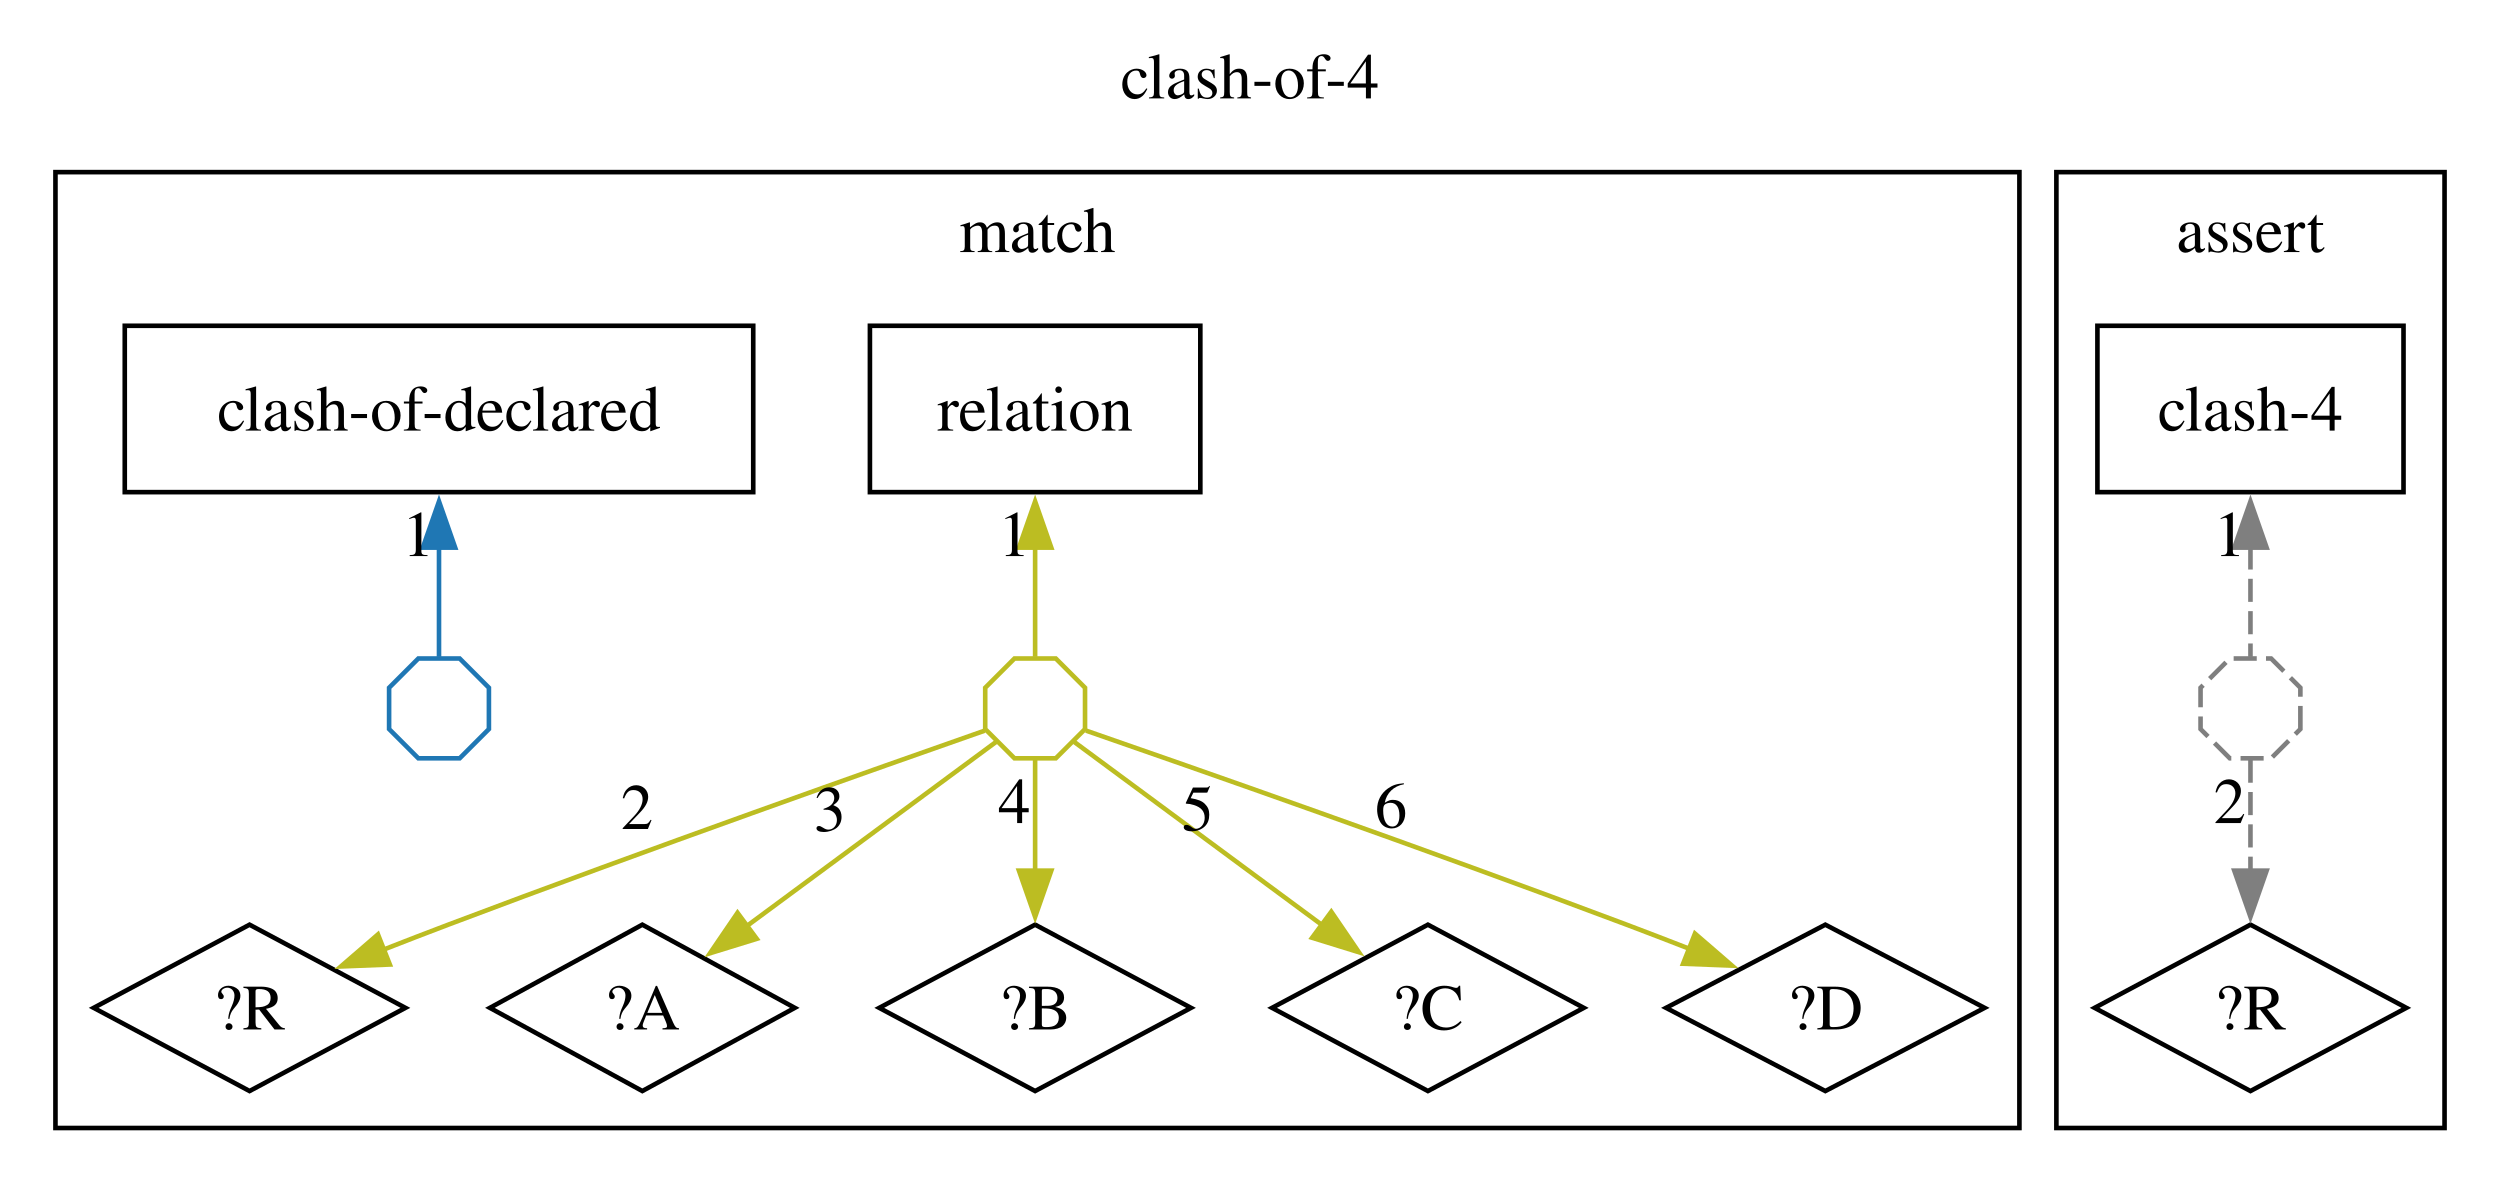
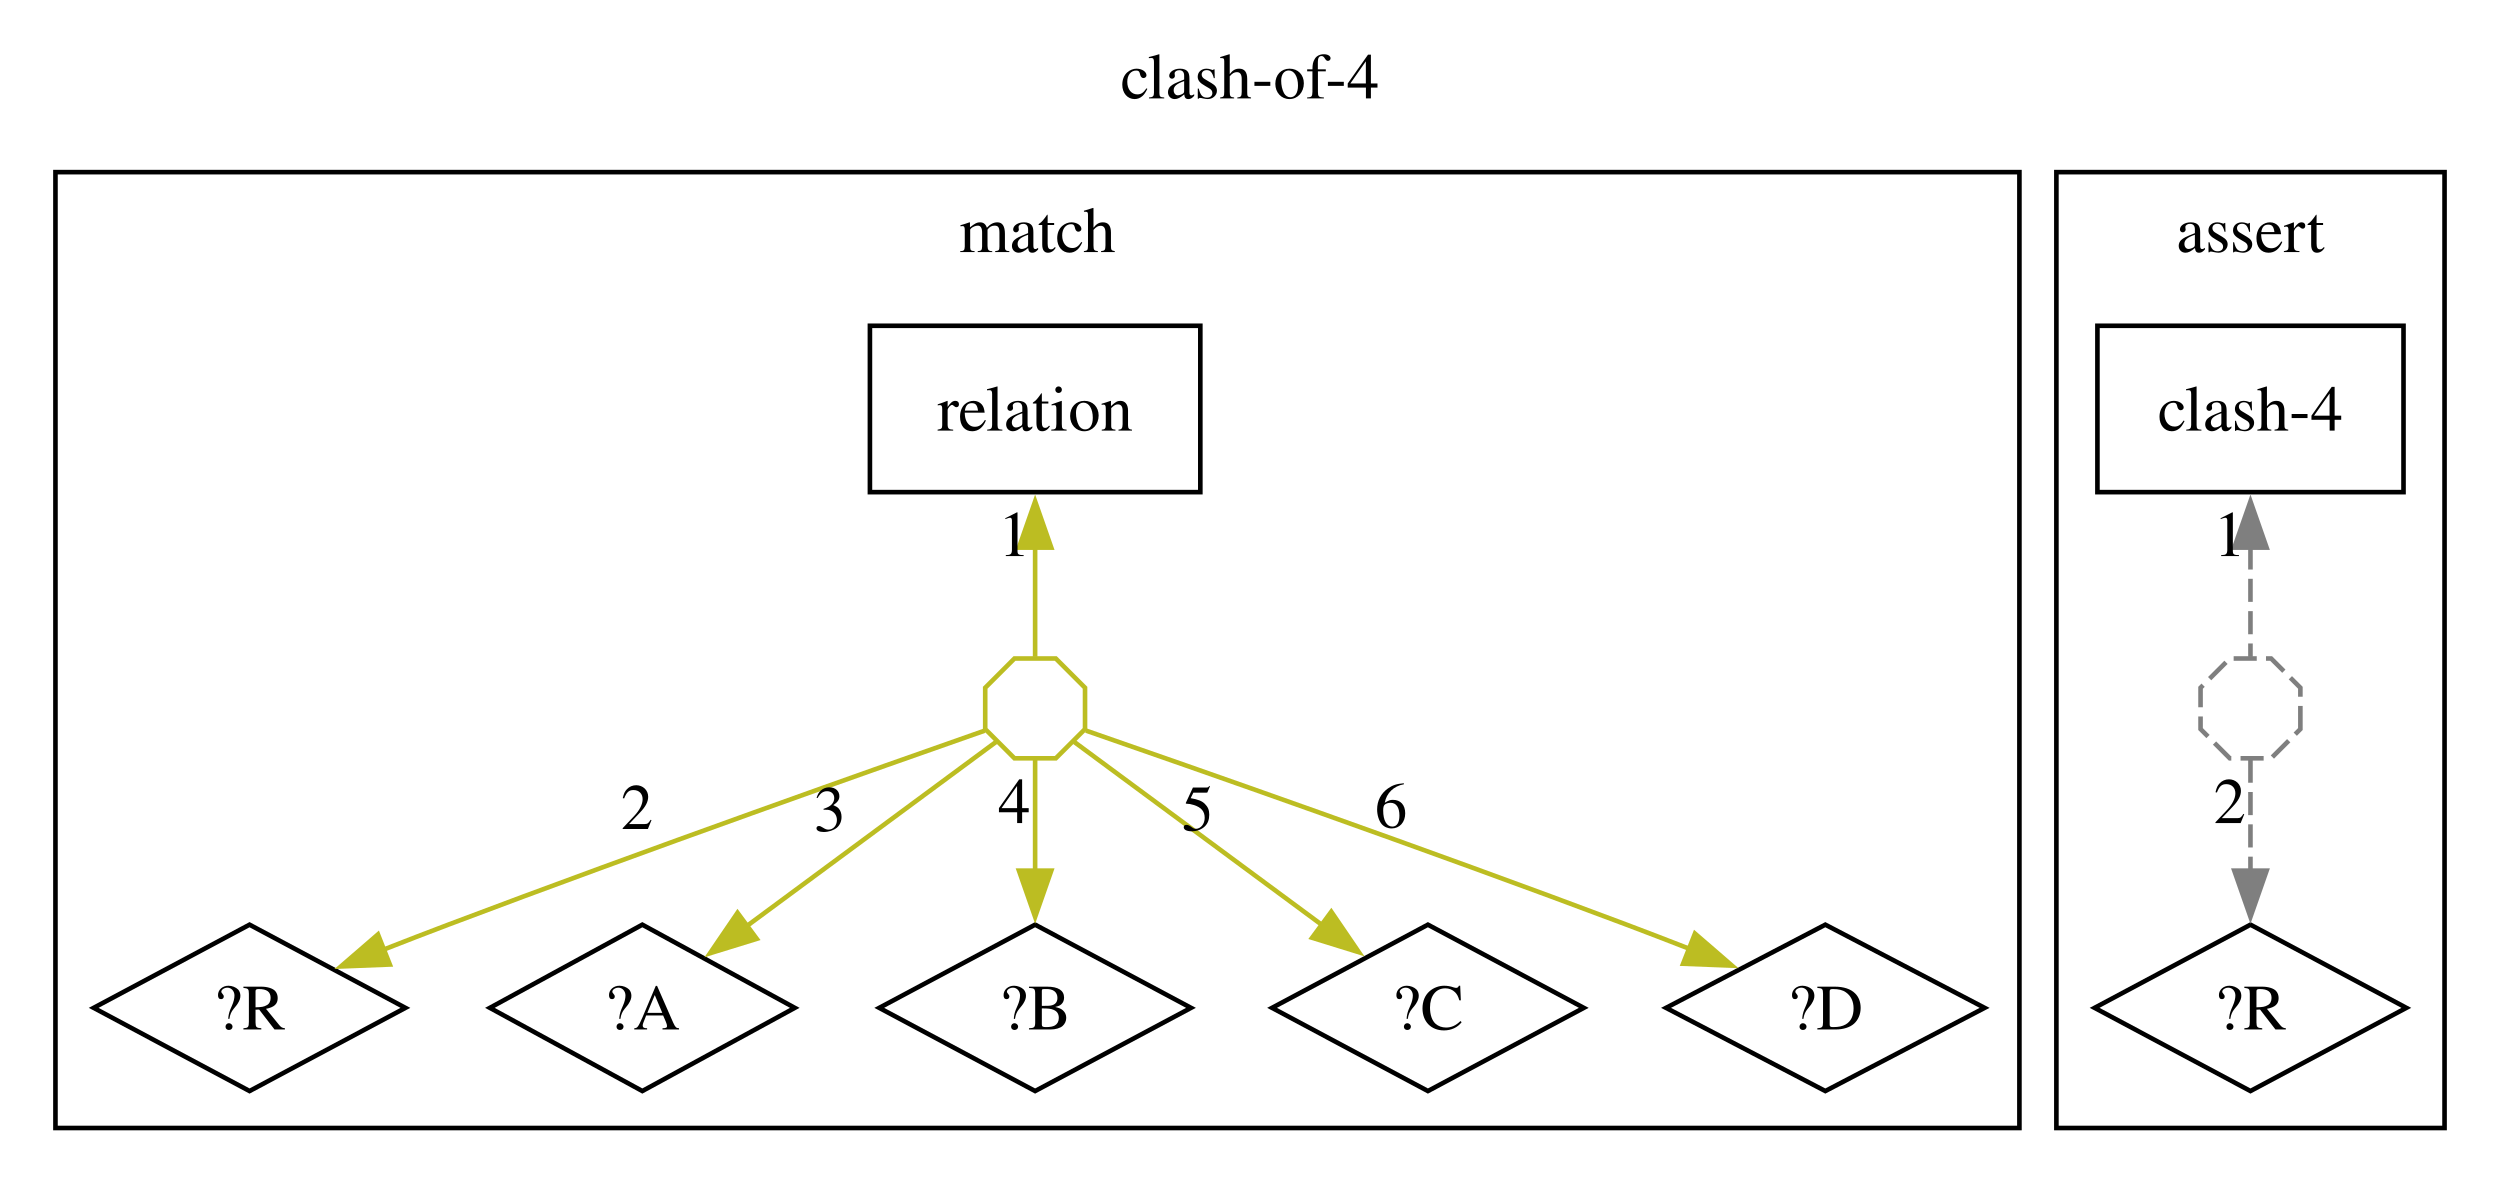
<svg xmlns="http://www.w3.org/2000/svg" width="541pt" height="256pt" viewBox="0.00 0.00 541.00 256.00">
  <g id="graph0" class="graph" transform="scale(1 1) rotate(0) translate(4 252.1)">
    <polygon fill="white" stroke="none" points="-4,4 -4,-252.1 537,-252.1 537,4 -4,4" />
    <text xml:space="preserve" text-anchor="middle" x="266.5" y="-230.8" font-family="Times,serif" font-size="14.00">clash-of-4</text>
    <g id="clust1" class="cluster">
      <polygon fill="none" stroke="black" points="8,-8 8,-214.85 433,-214.85 433,-8 8,-8" />
      <text xml:space="preserve" text-anchor="middle" x="220.5" y="-197.55" font-family="Times,serif" font-size="14.00">match</text>
    </g>
    <g id="clust2" class="cluster">
      <polygon fill="none" stroke="black" points="441,-8 441,-214.85 525,-214.85 525,-8 441,-8" />
      <text xml:space="preserve" text-anchor="middle" x="483" y="-197.55" font-family="Times,serif" font-size="14.00">assert</text>
    </g>
    <g id="node1" class="node">
-       <polygon fill="none" stroke="black" points="159,-181.6 23,-181.6 23,-145.6 159,-145.6 159,-181.6" />
-       <text xml:space="preserve" text-anchor="middle" x="91" y="-158.92" font-family="Times,serif" font-size="14.00">clash-of-declared</text>
-     </g>
-     <g id="node8" class="node">
-       <polygon fill="none" stroke="#1f77b4" points="101.8,-94.33 101.8,-103.27 95.47,-109.6 86.53,-109.6 80.2,-103.27 80.2,-94.33 86.53,-88 95.47,-88 101.8,-94.33" />
-     </g>
-     <g id="edge1" class="edge">
-       <path fill="none" stroke="#1f77b4" d="M91,-133.85C91,-125.29 91,-116.47 91,-109.96" />
-       <polygon fill="#1f77b4" stroke="#1f77b4" points="87.5,-133.59 91,-143.59 94.5,-133.59 87.5,-133.59" />
-       <text xml:space="preserve" text-anchor="middle" x="86.5" y="-131.77" font-family="Times,serif" font-size="14.00">1</text>
-     </g>
-     <g id="node2" class="node">
      <polygon fill="none" stroke="black" points="255.75,-181.6 184.25,-181.6 184.25,-145.6 255.75,-145.6 255.75,-181.6" />
      <text xml:space="preserve" text-anchor="middle" x="220" y="-158.92" font-family="Times,serif" font-size="14.00">relation</text>
    </g>
-     <g id="node9" class="node">
+     <g id="node7" class="node">
      <polygon fill="none" stroke="#bcbd22" points="230.8,-94.33 230.8,-103.27 224.47,-109.6 215.53,-109.6 209.2,-103.27 209.2,-94.33 215.53,-88 224.47,-88 230.8,-94.33" />
    </g>
-     <g id="edge2" class="edge">
+     <g id="edge1" class="edge">
      <path fill="none" stroke="#bcbd22" d="M220,-133.85C220,-125.29 220,-116.47 220,-109.96" />
      <polygon fill="#bcbd22" stroke="#bcbd22" points="216.5,-133.59 220,-143.59 223.5,-133.59 216.5,-133.59" />
      <text xml:space="preserve" text-anchor="middle" x="215.5" y="-131.77" font-family="Times,serif" font-size="14.00">1</text>
    </g>
-     <g id="node3" class="node">
+     <g id="node2" class="node">
      <polygon fill="none" stroke="black" points="50,-52 16.27,-34 50,-16 83.73,-34 50,-52" />
      <text xml:space="preserve" text-anchor="middle" x="50" y="-29.32" font-family="Times,serif" font-size="14.00">?R</text>
    </g>
-     <g id="node4" class="node">
+     <g id="node3" class="node">
      <polygon fill="none" stroke="black" points="135,-52 102.01,-34 135,-16 167.99,-34 135,-52" />
      <text xml:space="preserve" text-anchor="middle" x="135" y="-29.32" font-family="Times,serif" font-size="14.00">?A</text>
    </g>
-     <g id="node5" class="node">
+     <g id="node4" class="node">
      <polygon fill="none" stroke="black" points="220,-52 186.27,-34 220,-16 253.73,-34 220,-52" />
      <text xml:space="preserve" text-anchor="middle" x="220" y="-29.32" font-family="Times,serif" font-size="14.00">?B</text>
    </g>
-     <g id="node6" class="node">
+     <g id="node5" class="node">
      <polygon fill="none" stroke="black" points="305,-52 271.27,-34 305,-16 338.73,-34 305,-52" />
      <text xml:space="preserve" text-anchor="middle" x="305" y="-29.32" font-family="Times,serif" font-size="14.00">?C</text>
    </g>
-     <g id="node7" class="node">
+     <g id="node6" class="node">
      <polygon fill="none" stroke="black" points="391,-52 356.53,-34 391,-16 425.47,-34 391,-52" />
      <text xml:space="preserve" text-anchor="middle" x="391" y="-29.32" font-family="Times,serif" font-size="14.00">?D</text>
    </g>
-     <g id="edge3" class="edge">
+     <g id="edge2" class="edge">
      <path fill="none" stroke="#bcbd22" d="M209.09,-93.99C187.06,-86.27 135.75,-68.16 93,-52 88.44,-50.28 83.62,-48.41 78.92,-46.57" />
      <polygon fill="#bcbd22" stroke="#bcbd22" points="80.36,-43.38 69.77,-42.96 77.79,-49.89 80.36,-43.38" />
      <text xml:space="preserve" text-anchor="middle" x="133.83" y="-72.71" font-family="Times,serif" font-size="14.00">2</text>
    </g>
-     <g id="edge4" class="edge">
+     <g id="edge3" class="edge">
      <path fill="none" stroke="#bcbd22" d="M211.54,-91.55C199.07,-82.33 175.31,-64.78 157.56,-51.67" />
      <polygon fill="#bcbd22" stroke="#bcbd22" points="159.76,-48.94 149.64,-45.82 155.6,-54.57 159.76,-48.94" />
      <text xml:space="preserve" text-anchor="middle" x="175.58" y="-72.26" font-family="Times,serif" font-size="14.00">3</text>
    </g>
-     <g id="edge5" class="edge">
+     <g id="edge4" class="edge">
      <path fill="none" stroke="#bcbd22" d="M220,-87.71C220,-81.13 220,-72.19 220,-63.54" />
      <polygon fill="#bcbd22" stroke="#bcbd22" points="223.5,-63.69 220,-53.69 216.5,-63.69 223.5,-63.69" />
      <text xml:space="preserve" text-anchor="middle" x="215.5" y="-73.99" font-family="Times,serif" font-size="14.00">4</text>
    </g>
-     <g id="edge6" class="edge">
+     <g id="edge5" class="edge">
      <path fill="none" stroke="#bcbd22" d="M228.46,-91.55C240.86,-82.39 264.42,-64.98 282.14,-51.89" />
      <polygon fill="#bcbd22" stroke="#bcbd22" points="284.09,-54.8 290.06,-46.04 279.94,-49.17 284.09,-54.8" />
      <text xml:space="preserve" text-anchor="middle" x="255.21" y="-72.41" font-family="Times,serif" font-size="14.00">5</text>
    </g>
-     <g id="edge7" class="edge">
+     <g id="edge6" class="edge">
      <path fill="none" stroke="#bcbd22" d="M231,-94C253.21,-86.3 304.93,-68.22 348,-52 352.48,-50.31 357.2,-48.49 361.82,-46.69" />
      <polygon fill="#bcbd22" stroke="#bcbd22" points="362.79,-50.07 370.81,-43.14 360.22,-43.55 362.79,-50.07" />
      <text xml:space="preserve" text-anchor="middle" x="297.04" y="-73.03" font-family="Times,serif" font-size="14.00">6</text>
    </g>
-     <g id="node10" class="node">
+     <g id="node8" class="node">
      <polygon fill="none" stroke="black" points="516.12,-181.6 449.88,-181.6 449.88,-145.6 516.12,-145.6 516.12,-181.6" />
      <text xml:space="preserve" text-anchor="middle" x="483" y="-158.92" font-family="Times,serif" font-size="14.00">clash-4</text>
    </g>
-     <g id="node12" class="node">
+     <g id="node10" class="node">
      <polygon fill="none" stroke="#7f7f7f" stroke-dasharray="5,2" points="493.8,-94.33 493.8,-103.27 487.47,-109.6 478.53,-109.6 472.2,-103.27 472.2,-94.33 478.53,-88 487.47,-88 493.8,-94.33" />
    </g>
-     <g id="edge8" class="edge">
+     <g id="edge7" class="edge">
      <path fill="none" stroke="#7f7f7f" stroke-dasharray="5,2" d="M483,-133.85C483,-125.29 483,-116.47 483,-109.96" />
      <polygon fill="#7f7f7f" stroke="#7f7f7f" points="479.5,-133.59 483,-143.59 486.5,-133.59 479.5,-133.59" />
      <text xml:space="preserve" text-anchor="middle" x="478.5" y="-131.77" font-family="Times,serif" font-size="14.00">1</text>
    </g>
-     <g id="node11" class="node">
+     <g id="node9" class="node">
      <polygon fill="none" stroke="black" points="483,-52 449.27,-34 483,-16 516.73,-34 483,-52" />
      <text xml:space="preserve" text-anchor="middle" x="483" y="-29.32" font-family="Times,serif" font-size="14.00">?R</text>
    </g>
-     <g id="edge9" class="edge">
+     <g id="edge8" class="edge">
      <path fill="none" stroke="#7f7f7f" stroke-dasharray="5,2" d="M483,-87.71C483,-81.13 483,-72.19 483,-63.54" />
      <polygon fill="#7f7f7f" stroke="#7f7f7f" points="486.5,-63.69 483,-53.69 479.5,-63.69 486.5,-63.69" />
      <text xml:space="preserve" text-anchor="middle" x="478.5" y="-73.99" font-family="Times,serif" font-size="14.00">2</text>
    </g>
  </g>
</svg>
